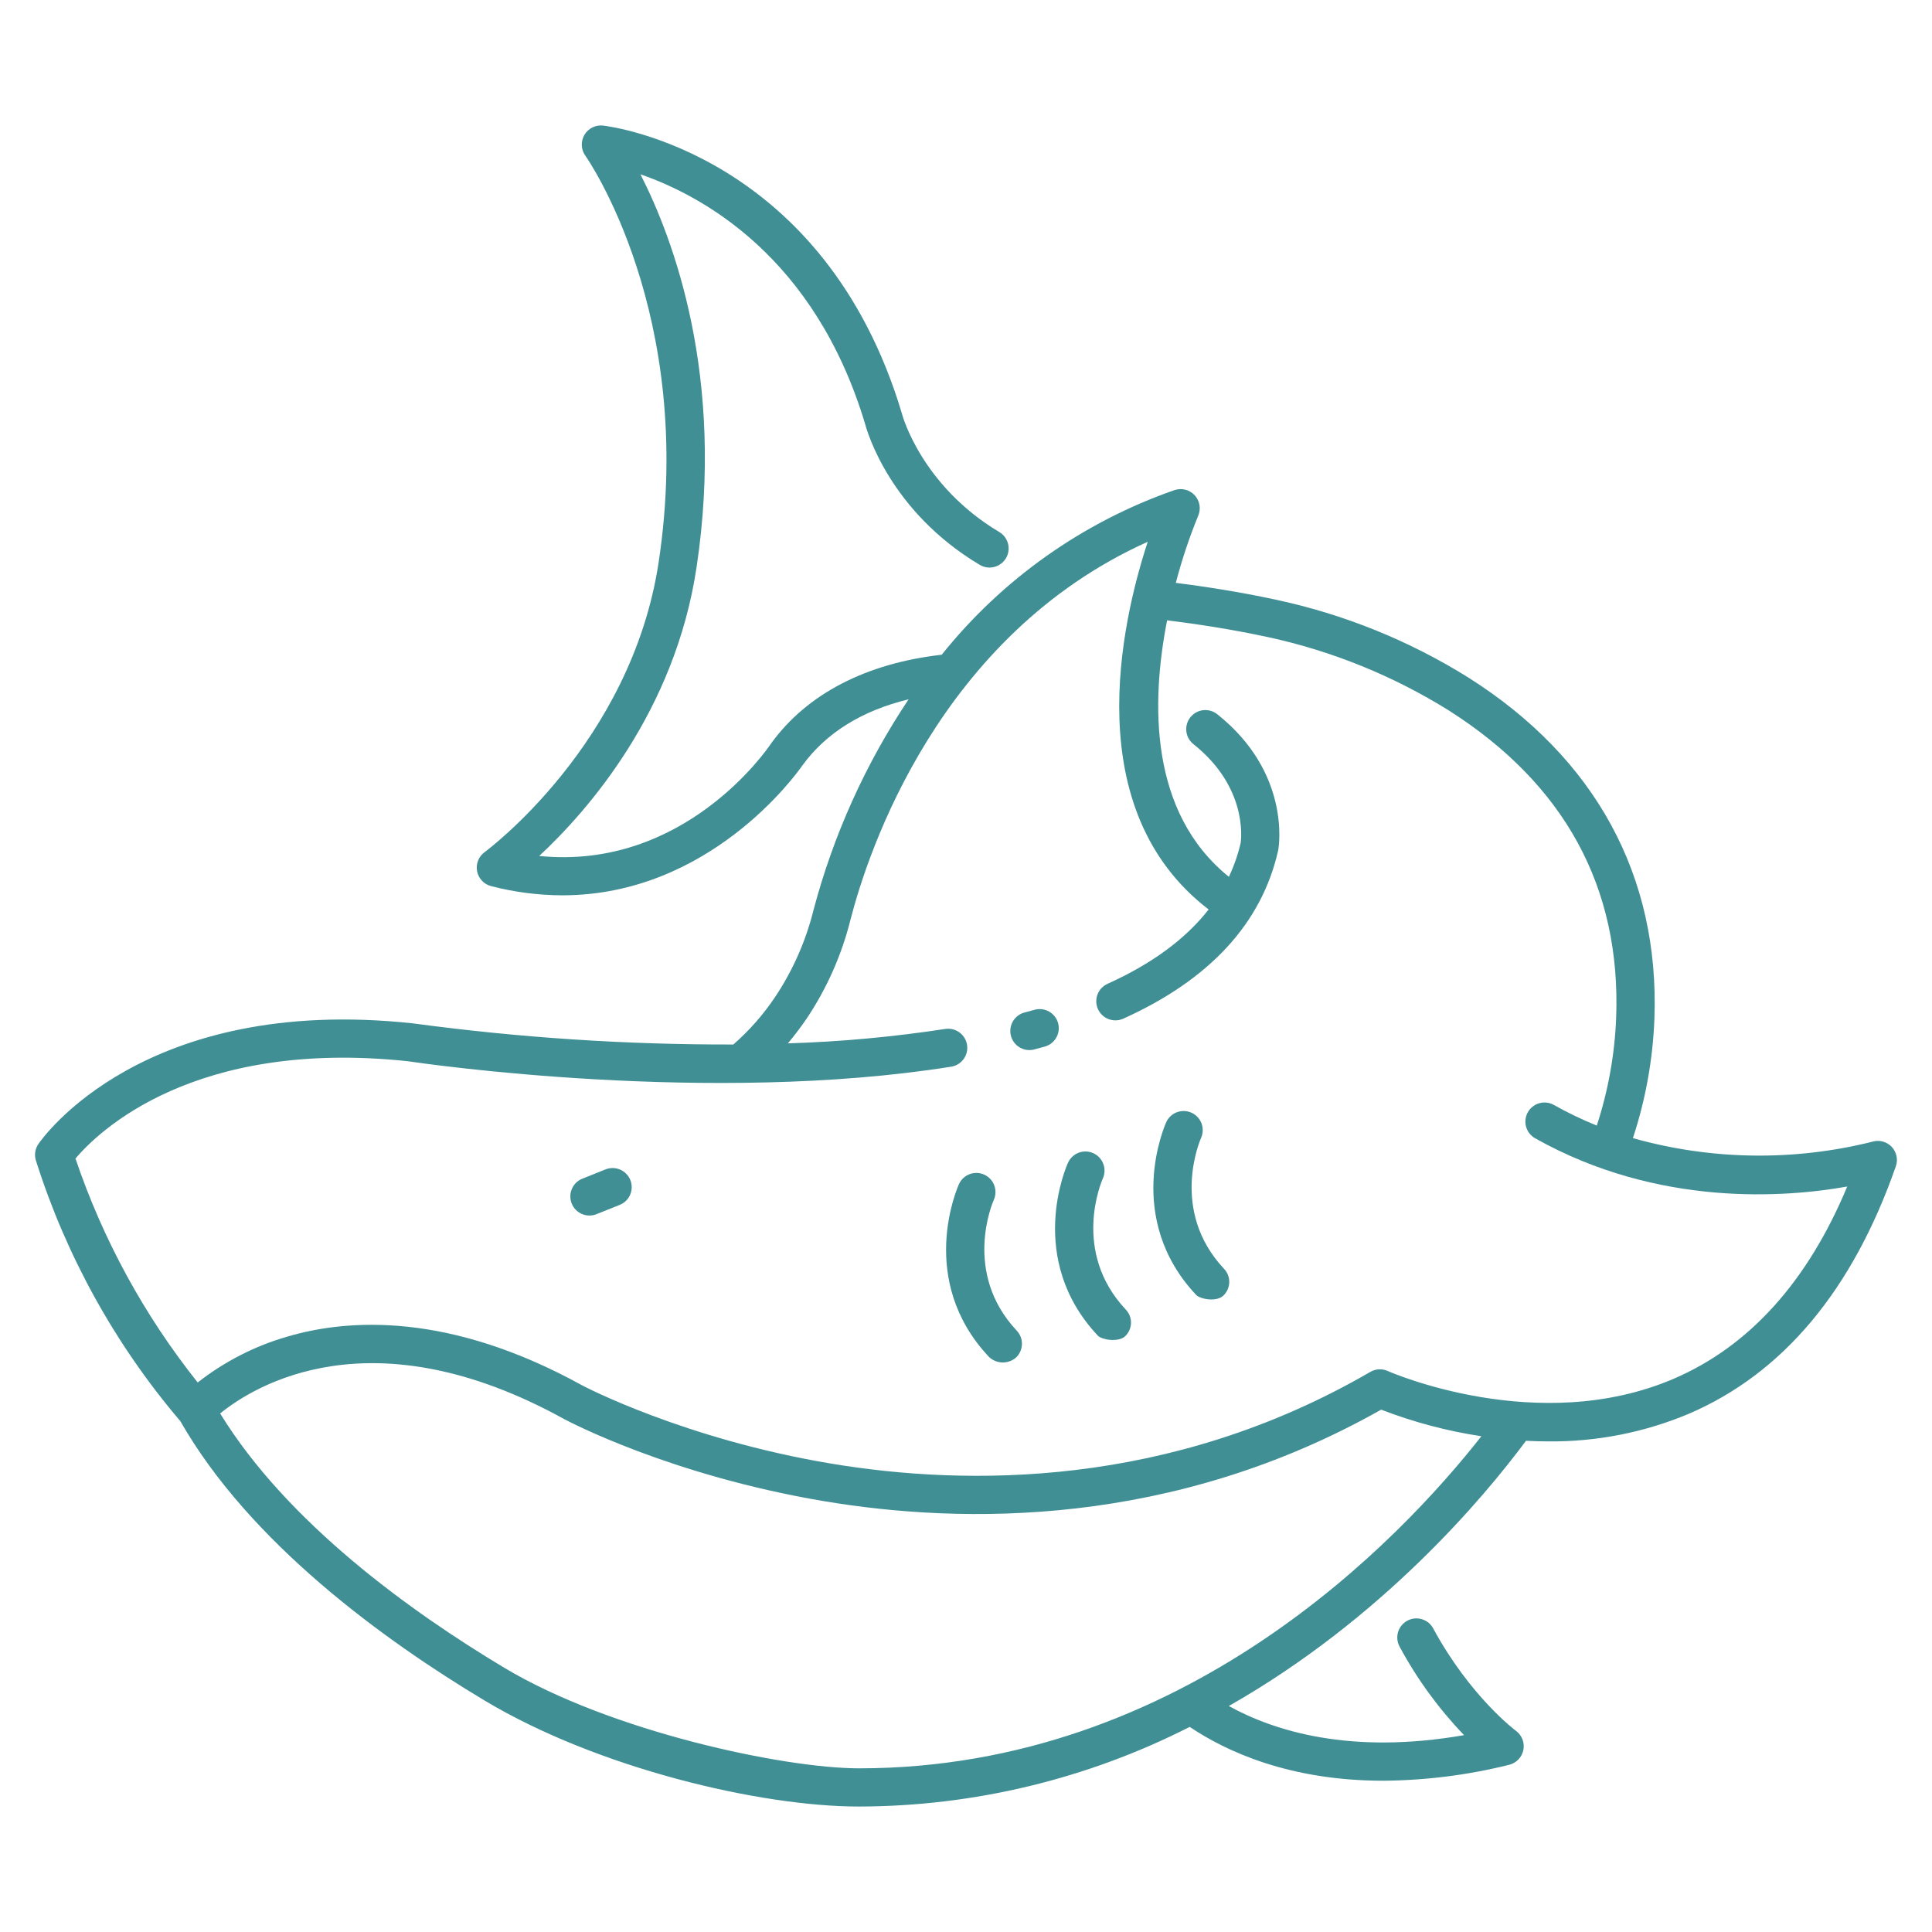
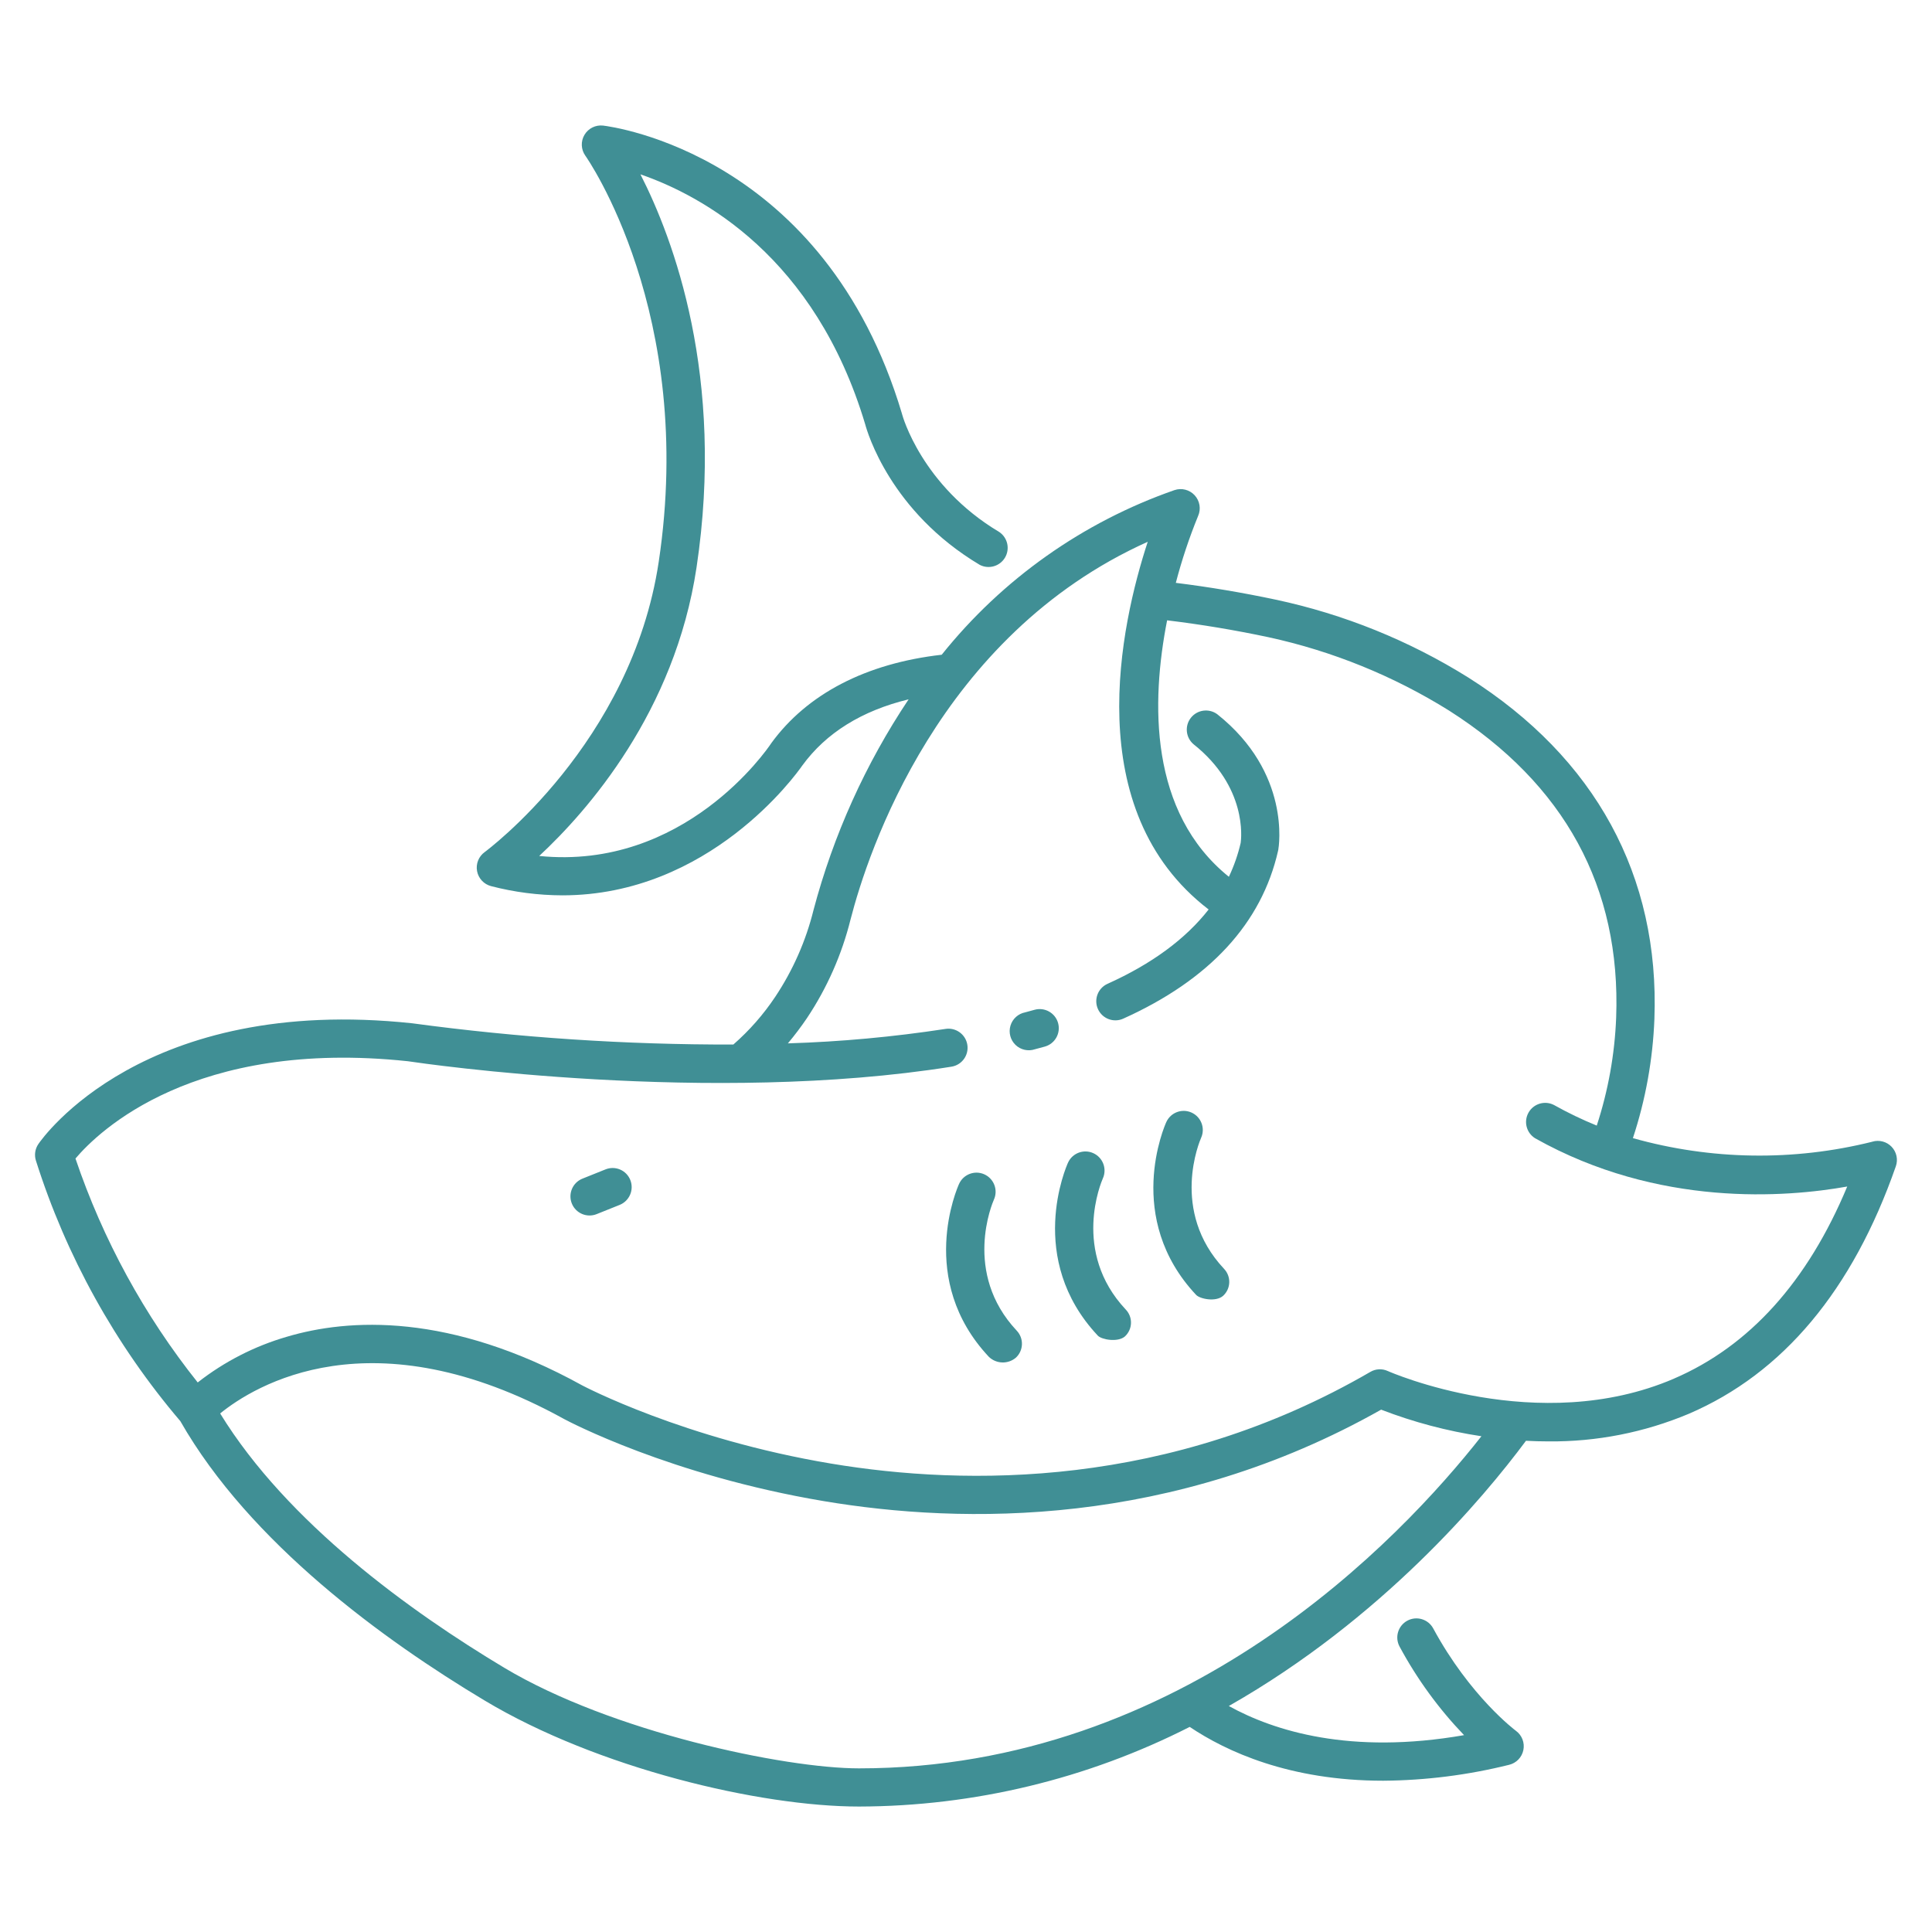
- <svg xmlns="http://www.w3.org/2000/svg" width="63" height="63" viewBox="0 0 63 63" fill="none">
-   <path d="M34.503 33.361C34.458 33.201 34.352 33.067 34.208 32.986C34.064 32.904 33.894 32.884 33.735 32.928C33.634 32.956 33.532 32.984 33.431 33.011C33.349 33.029 33.272 33.064 33.204 33.113C33.136 33.161 33.078 33.224 33.035 33.295C32.991 33.367 32.963 33.446 32.951 33.529C32.939 33.612 32.944 33.696 32.965 33.777C32.986 33.858 33.024 33.934 33.075 34C33.126 34.066 33.19 34.122 33.263 34.162C33.336 34.203 33.417 34.229 33.5 34.238C33.583 34.247 33.668 34.239 33.748 34.215C33.856 34.187 33.963 34.157 34.07 34.128C34.229 34.083 34.364 33.977 34.445 33.834C34.526 33.69 34.547 33.52 34.503 33.361Z" fill="#408F95" />
-   <path d="M61.054 37.23C58.486 37.871 55.795 37.831 53.247 37.113C53.661 35.856 53.897 34.548 53.948 33.227C54.121 28.563 52.023 24.714 47.883 22.095C45.951 20.888 43.823 20.028 41.595 19.553C40.409 19.297 39.243 19.121 38.342 19.006C38.536 18.263 38.779 17.534 39.07 16.822C39.118 16.711 39.133 16.588 39.114 16.469C39.093 16.349 39.039 16.238 38.957 16.149C38.874 16.06 38.768 15.997 38.651 15.968C38.533 15.938 38.41 15.944 38.295 15.983C35.312 17.024 32.683 18.884 30.708 21.35C28.239 21.631 26.318 22.628 25.149 24.237C25.144 24.243 25.139 24.251 25.135 24.257C25.012 24.44 22.307 28.389 17.583 27.912C19.156 26.448 22.005 23.218 22.713 18.505C23.648 12.286 21.959 7.791 20.884 5.684C22.891 6.378 26.578 8.368 28.214 13.838C28.281 14.088 29.032 16.681 31.948 18.419C32.09 18.504 32.26 18.529 32.42 18.488C32.58 18.447 32.718 18.345 32.803 18.203C32.887 18.061 32.912 17.891 32.871 17.731C32.831 17.571 32.728 17.433 32.586 17.349C30.048 15.835 29.424 13.539 29.419 13.518C29.417 13.509 29.414 13.501 29.412 13.492C26.886 5.03 19.96 4.129 19.666 4.095C19.546 4.081 19.425 4.102 19.317 4.156C19.208 4.21 19.118 4.294 19.057 4.398C18.996 4.503 18.966 4.622 18.972 4.743C18.977 4.864 19.018 4.98 19.088 5.078C19.125 5.129 22.697 10.223 21.48 18.32C20.589 24.251 15.851 27.752 15.804 27.786C15.708 27.856 15.634 27.951 15.59 28.061C15.546 28.171 15.535 28.291 15.557 28.408C15.579 28.524 15.634 28.632 15.715 28.718C15.796 28.805 15.9 28.866 16.015 28.895C16.773 29.092 17.554 29.193 18.337 29.195C23.133 29.195 25.96 25.255 26.161 24.965C26.937 23.899 28.101 23.175 29.629 22.803C28.223 24.908 27.174 27.231 26.527 29.678C26.277 30.683 25.856 31.639 25.282 32.501C24.897 33.079 24.436 33.603 23.913 34.06C20.42 34.068 16.93 33.838 13.469 33.371C13.46 33.37 13.451 33.369 13.442 33.368C4.678 32.434 1.387 37.106 1.251 37.306C1.198 37.384 1.163 37.473 1.149 37.566C1.135 37.66 1.143 37.755 1.172 37.845C2.159 40.963 3.76 43.852 5.881 46.342C8.15 50.316 12.524 53.488 15.804 55.453C19.483 57.657 24.775 58.909 28.012 58.909C31.76 58.901 35.454 58.011 38.795 56.312C39.989 57.114 42.05 58.067 45.104 58.067C46.489 58.057 47.867 57.883 49.211 57.548C49.326 57.52 49.431 57.46 49.513 57.374C49.595 57.289 49.651 57.181 49.675 57.065C49.698 56.949 49.688 56.828 49.645 56.717C49.602 56.607 49.529 56.51 49.433 56.44C49.418 56.429 47.937 55.322 46.735 53.101C46.696 53.029 46.643 52.965 46.58 52.913C46.516 52.862 46.443 52.823 46.365 52.8C46.286 52.776 46.204 52.769 46.122 52.777C46.041 52.785 45.962 52.81 45.89 52.849C45.818 52.888 45.754 52.941 45.703 53.004C45.651 53.068 45.612 53.141 45.589 53.219C45.566 53.298 45.558 53.38 45.567 53.461C45.575 53.543 45.6 53.622 45.639 53.694C46.205 54.747 46.913 55.718 47.741 56.581C44.035 57.227 41.545 56.446 40.07 55.631C45.061 52.792 48.368 48.857 49.761 46.982C50 46.995 50.243 47.002 50.492 47.002C52.062 47.017 53.619 46.711 55.067 46.103C58.139 44.786 60.412 42.069 61.821 38.031C61.859 37.922 61.866 37.805 61.842 37.693C61.817 37.581 61.762 37.477 61.683 37.394C61.603 37.311 61.502 37.252 61.391 37.223C61.28 37.194 61.163 37.196 61.053 37.229L61.054 37.23ZM28.011 57.663C25.581 57.663 19.935 56.475 16.444 54.384C13.396 52.558 9.372 49.663 7.179 46.091C8.285 45.193 12.111 42.803 18.398 46.275C18.537 46.349 21.866 48.109 26.858 48.949C31.413 49.715 38.24 49.806 45.038 45.967C46.092 46.374 47.188 46.665 48.306 46.834C45.656 50.207 38.595 57.663 28.011 57.663ZM54.586 44.956C50.153 46.863 45.301 44.729 45.253 44.707C45.163 44.666 45.064 44.647 44.965 44.652C44.865 44.657 44.769 44.686 44.684 44.736C38.134 48.538 31.511 48.461 27.108 47.727C22.306 46.926 19.018 45.193 18.993 45.18C14.66 42.787 11.359 42.994 9.353 43.59C8.298 43.896 7.311 44.403 6.447 45.081C4.705 42.896 3.357 40.425 2.461 37.778C3.212 36.892 6.325 33.866 13.297 34.605C13.857 34.688 23.163 36.038 31.026 34.782C31.187 34.754 31.331 34.664 31.426 34.53C31.521 34.397 31.56 34.232 31.534 34.07C31.508 33.909 31.42 33.764 31.288 33.667C31.156 33.57 30.991 33.528 30.829 33.552C29.128 33.812 27.413 33.97 25.692 34.023C25.913 33.759 26.121 33.484 26.314 33.2C26.968 32.218 27.449 31.132 27.734 29.987C28.298 27.794 30.607 20.731 37.426 17.667C36.542 20.366 35.188 26.42 39.412 29.657C38.661 30.618 37.561 31.43 36.115 32.081C36.041 32.115 35.974 32.163 35.917 32.222C35.861 32.282 35.818 32.352 35.788 32.428C35.76 32.505 35.746 32.587 35.748 32.668C35.751 32.75 35.769 32.831 35.803 32.905C35.837 32.98 35.885 33.047 35.944 33.103C36.004 33.159 36.074 33.203 36.15 33.232C36.227 33.261 36.308 33.275 36.39 33.272C36.472 33.27 36.553 33.251 36.627 33.218C39.442 31.95 41.141 30.108 41.677 27.741C41.679 27.732 41.681 27.723 41.683 27.713C41.701 27.611 42.099 25.201 39.692 23.289C39.562 23.187 39.397 23.14 39.233 23.158C39.069 23.177 38.919 23.261 38.816 23.39C38.713 23.519 38.666 23.684 38.685 23.849C38.704 24.013 38.787 24.163 38.917 24.266C40.672 25.659 40.479 27.33 40.457 27.485C40.369 27.866 40.24 28.238 40.072 28.591C37.466 26.491 37.534 22.894 38.058 20.228C38.95 20.338 40.136 20.513 41.339 20.774C41.346 20.776 41.354 20.777 41.361 20.778C43.445 21.231 45.437 22.04 47.247 23.169C51.023 25.57 52.858 28.938 52.701 33.18C52.655 34.378 52.442 35.564 52.069 36.704C51.589 36.509 51.122 36.285 50.67 36.031C50.526 35.95 50.356 35.93 50.196 35.974C50.037 36.019 49.902 36.125 49.821 36.269C49.74 36.413 49.719 36.583 49.764 36.743C49.809 36.902 49.915 37.037 50.059 37.118C54.085 39.38 58.253 39.045 60.236 38.691C58.943 41.792 57.045 43.897 54.586 44.956V44.956Z" fill="#408F95" />
-   <path d="M19.741 38.134L18.993 38.434C18.916 38.464 18.846 38.509 18.787 38.566C18.728 38.623 18.681 38.691 18.649 38.767C18.616 38.842 18.599 38.923 18.598 39.006C18.597 39.088 18.612 39.169 18.642 39.245C18.673 39.322 18.718 39.391 18.776 39.45C18.833 39.509 18.902 39.555 18.977 39.587C19.053 39.62 19.134 39.636 19.216 39.637C19.298 39.638 19.38 39.622 19.456 39.591L20.204 39.291C20.281 39.261 20.351 39.216 20.41 39.159C20.469 39.102 20.516 39.034 20.548 38.959C20.581 38.883 20.598 38.802 20.599 38.72C20.6 38.638 20.585 38.556 20.555 38.48C20.524 38.404 20.479 38.334 20.421 38.276C20.364 38.217 20.295 38.17 20.22 38.138C20.144 38.106 20.063 38.089 19.981 38.089C19.899 38.088 19.817 38.103 19.741 38.134Z" fill="#408F95" />
-   <path d="M32.41 39.119C32.475 38.969 32.478 38.799 32.419 38.646C32.36 38.494 32.243 38.37 32.094 38.303C31.945 38.236 31.776 38.23 31.622 38.286C31.469 38.343 31.344 38.457 31.274 38.605C31.216 38.732 29.891 41.736 32.246 44.244C32.363 44.357 32.518 44.423 32.681 44.428C32.844 44.433 33.003 44.377 33.127 44.272C33.187 44.216 33.235 44.149 33.269 44.074C33.302 44 33.321 43.919 33.324 43.837C33.326 43.756 33.313 43.674 33.284 43.598C33.255 43.521 33.211 43.451 33.155 43.391C31.383 41.504 32.364 39.221 32.41 39.119Z" fill="#408F95" />
-   <path d="M35.962 38.428C36.03 38.278 36.036 38.106 35.977 37.952C35.919 37.797 35.802 37.672 35.651 37.604C35.501 37.536 35.329 37.53 35.175 37.588C35.02 37.647 34.895 37.764 34.827 37.914C34.769 38.041 33.444 41.046 35.799 43.554C35.922 43.685 36.447 43.779 36.68 43.582C36.741 43.526 36.79 43.459 36.824 43.385C36.859 43.31 36.878 43.229 36.88 43.147C36.883 43.065 36.869 42.983 36.84 42.907C36.81 42.83 36.765 42.76 36.708 42.701C34.936 40.814 35.916 38.533 35.962 38.428Z" fill="#408F95" />
-   <path d="M39.168 37.1C39.233 36.95 39.237 36.78 39.178 36.628C39.119 36.475 39.002 36.352 38.853 36.284C38.704 36.217 38.535 36.211 38.381 36.267C38.228 36.324 38.102 36.438 38.033 36.586C37.975 36.713 36.65 39.718 39.005 42.226C39.127 42.357 39.649 42.467 39.886 42.254C39.946 42.198 39.994 42.131 40.029 42.056C40.062 41.981 40.081 41.901 40.084 41.819C40.087 41.737 40.073 41.655 40.044 41.579C40.014 41.502 39.97 41.432 39.913 41.373C38.141 39.484 39.124 37.199 39.168 37.1Z" fill="#408F95" />
+ <svg xmlns="http://www.w3.org/2000/svg" width="63" height="63" fill="none">
+   <path d="M34.503 33.36a.624.624 0 00-.768-.432l-.304.083a.624.624 0 10.317 1.204c.108-.028.215-.058.322-.087a.623.623 0 00.433-.767z" fill="#408F95" />
+   <path d="M61.054 37.23c-2.568.641-5.259.6-7.807-.117a14.17 14.17 0 00.701-3.886c.173-4.664-1.925-8.513-6.066-11.132a19.541 19.541 0 00-6.287-2.542 38.634 38.634 0 00-3.253-.547c.194-.743.437-1.473.728-2.184a.624.624 0 00-.775-.839 16.819 16.819 0 00-7.587 5.367c-2.469.281-4.39 1.278-5.56 2.887a1.06 1.06 0 00-.013.02c-.123.183-2.828 4.132-7.552 3.655 1.573-1.463 4.422-4.694 5.13-9.407.935-6.22-.754-10.714-1.829-12.82 2.007.693 5.694 2.683 7.33 8.154.067.25.819 2.842 3.734 4.58a.624.624 0 00.638-1.07c-2.538-1.514-3.162-3.81-3.167-3.831a.409.409 0 00-.007-.026C26.886 5.03 19.96 4.13 19.666 4.095a.624.624 0 00-.578.983c.037.05 3.61 5.144 2.392 13.242-.89 5.93-5.629 9.431-5.676 9.466a.624.624 0 00.211 1.11 9.35 9.35 0 002.322.3c4.796 0 7.623-3.942 7.824-4.232.776-1.065 1.94-1.788 3.468-2.16a22.937 22.937 0 00-3.102 6.874 9.006 9.006 0 01-1.245 2.823 7.835 7.835 0 01-1.369 1.56 76.873 76.873 0 01-10.471-.693c-8.764-.934-12.055 3.738-12.191 3.938a.623.623 0 00-.08.539 24.523 24.523 0 004.71 8.497c2.269 3.974 6.643 7.146 9.923 9.11 3.679 2.205 8.97 3.457 12.208 3.457a23.914 23.914 0 0010.783-2.597c1.194.802 3.255 1.755 6.31 1.755a17.536 17.536 0 004.106-.519.623.623 0 00.222-1.108c-.015-.01-1.496-1.118-2.698-3.34a.623.623 0 10-1.096.594 13.192 13.192 0 002.102 2.887c-3.706.646-6.196-.135-7.671-.95 4.99-2.839 8.298-6.774 9.69-8.649.24.013.483.02.732.02 1.57.015 3.127-.291 4.575-.899 3.072-1.317 5.345-4.034 6.754-8.072a.623.623 0 00-.768-.802l.001.001zM28.011 57.664c-2.43 0-8.076-1.189-11.567-3.28-3.048-1.826-7.072-4.721-9.265-8.293 1.106-.898 4.932-3.288 11.22.184.138.074 3.467 1.834 8.46 2.674 4.554.766 11.38.857 18.178-2.982 1.055.407 2.151.698 3.27.867-2.65 3.373-9.712 10.83-20.296 10.83zm26.575-12.708c-4.433 1.907-9.285-.227-9.333-.249a.613.613 0 00-.57.03c-6.55 3.801-13.172 3.724-17.575 2.99-4.802-.8-8.09-2.534-8.115-2.547-4.333-2.393-7.634-2.186-9.64-1.59a8.596 8.596 0 00-2.906 1.49 24.135 24.135 0 01-3.986-7.302c.75-.886 3.864-3.912 10.836-3.173.56.084 9.866 1.433 17.73.178a.623.623 0 00-.198-1.231c-1.7.26-3.416.418-5.137.471.221-.264.429-.539.622-.824a10.254 10.254 0 001.42-3.212c.564-2.193 2.873-9.256 9.692-12.32-.884 2.699-2.238 8.753 1.986 11.99-.751.961-1.851 1.773-3.297 2.424a.623.623 0 10.512 1.136c2.815-1.267 4.514-3.11 5.05-5.476a.35.35 0 00.006-.028c.018-.102.416-2.512-1.991-4.424a.624.624 0 00-.775.977c1.755 1.393 1.562 3.064 1.54 3.219a5.45 5.45 0 01-.385 1.106c-2.606-2.1-2.538-5.697-2.014-8.363a37.608 37.608 0 013.303.55 18.573 18.573 0 015.886 2.39c3.776 2.402 5.611 5.77 5.454 10.012a12.93 12.93 0 01-.633 3.524c-.48-.195-.946-.42-1.398-.673a.624.624 0 00-.611 1.087c4.026 2.262 8.194 1.927 10.177 1.573-1.293 3.101-3.19 5.206-5.65 6.264z" fill="#408F95" />
+   <path d="M19.741 38.134l-.748.3a.623.623 0 10.463 1.157l.748-.3a.625.625 0 00.35-.811.62.62 0 00-.813-.346zm12.669.985a.623.623 0 00-1.136-.514c-.058.127-1.383 3.131.972 5.64a.658.658 0 00.881.027.621.621 0 00.028-.88c-1.772-1.888-.79-4.171-.745-4.273zm3.552-.691a.623.623 0 10-1.136-.514c-.057.127-1.382 3.132.973 5.64.123.13.648.225.88.028a.614.614 0 00.029-.881c-1.772-1.887-.792-4.168-.746-4.273zm3.206-1.328a.623.623 0 00-1.135-.514c-.058.127-1.383 3.132.972 5.64.122.13.644.24.88.028a.617.617 0 00.028-.881c-1.772-1.889-.789-4.174-.745-4.273z" fill="#408F95" />
</svg>
